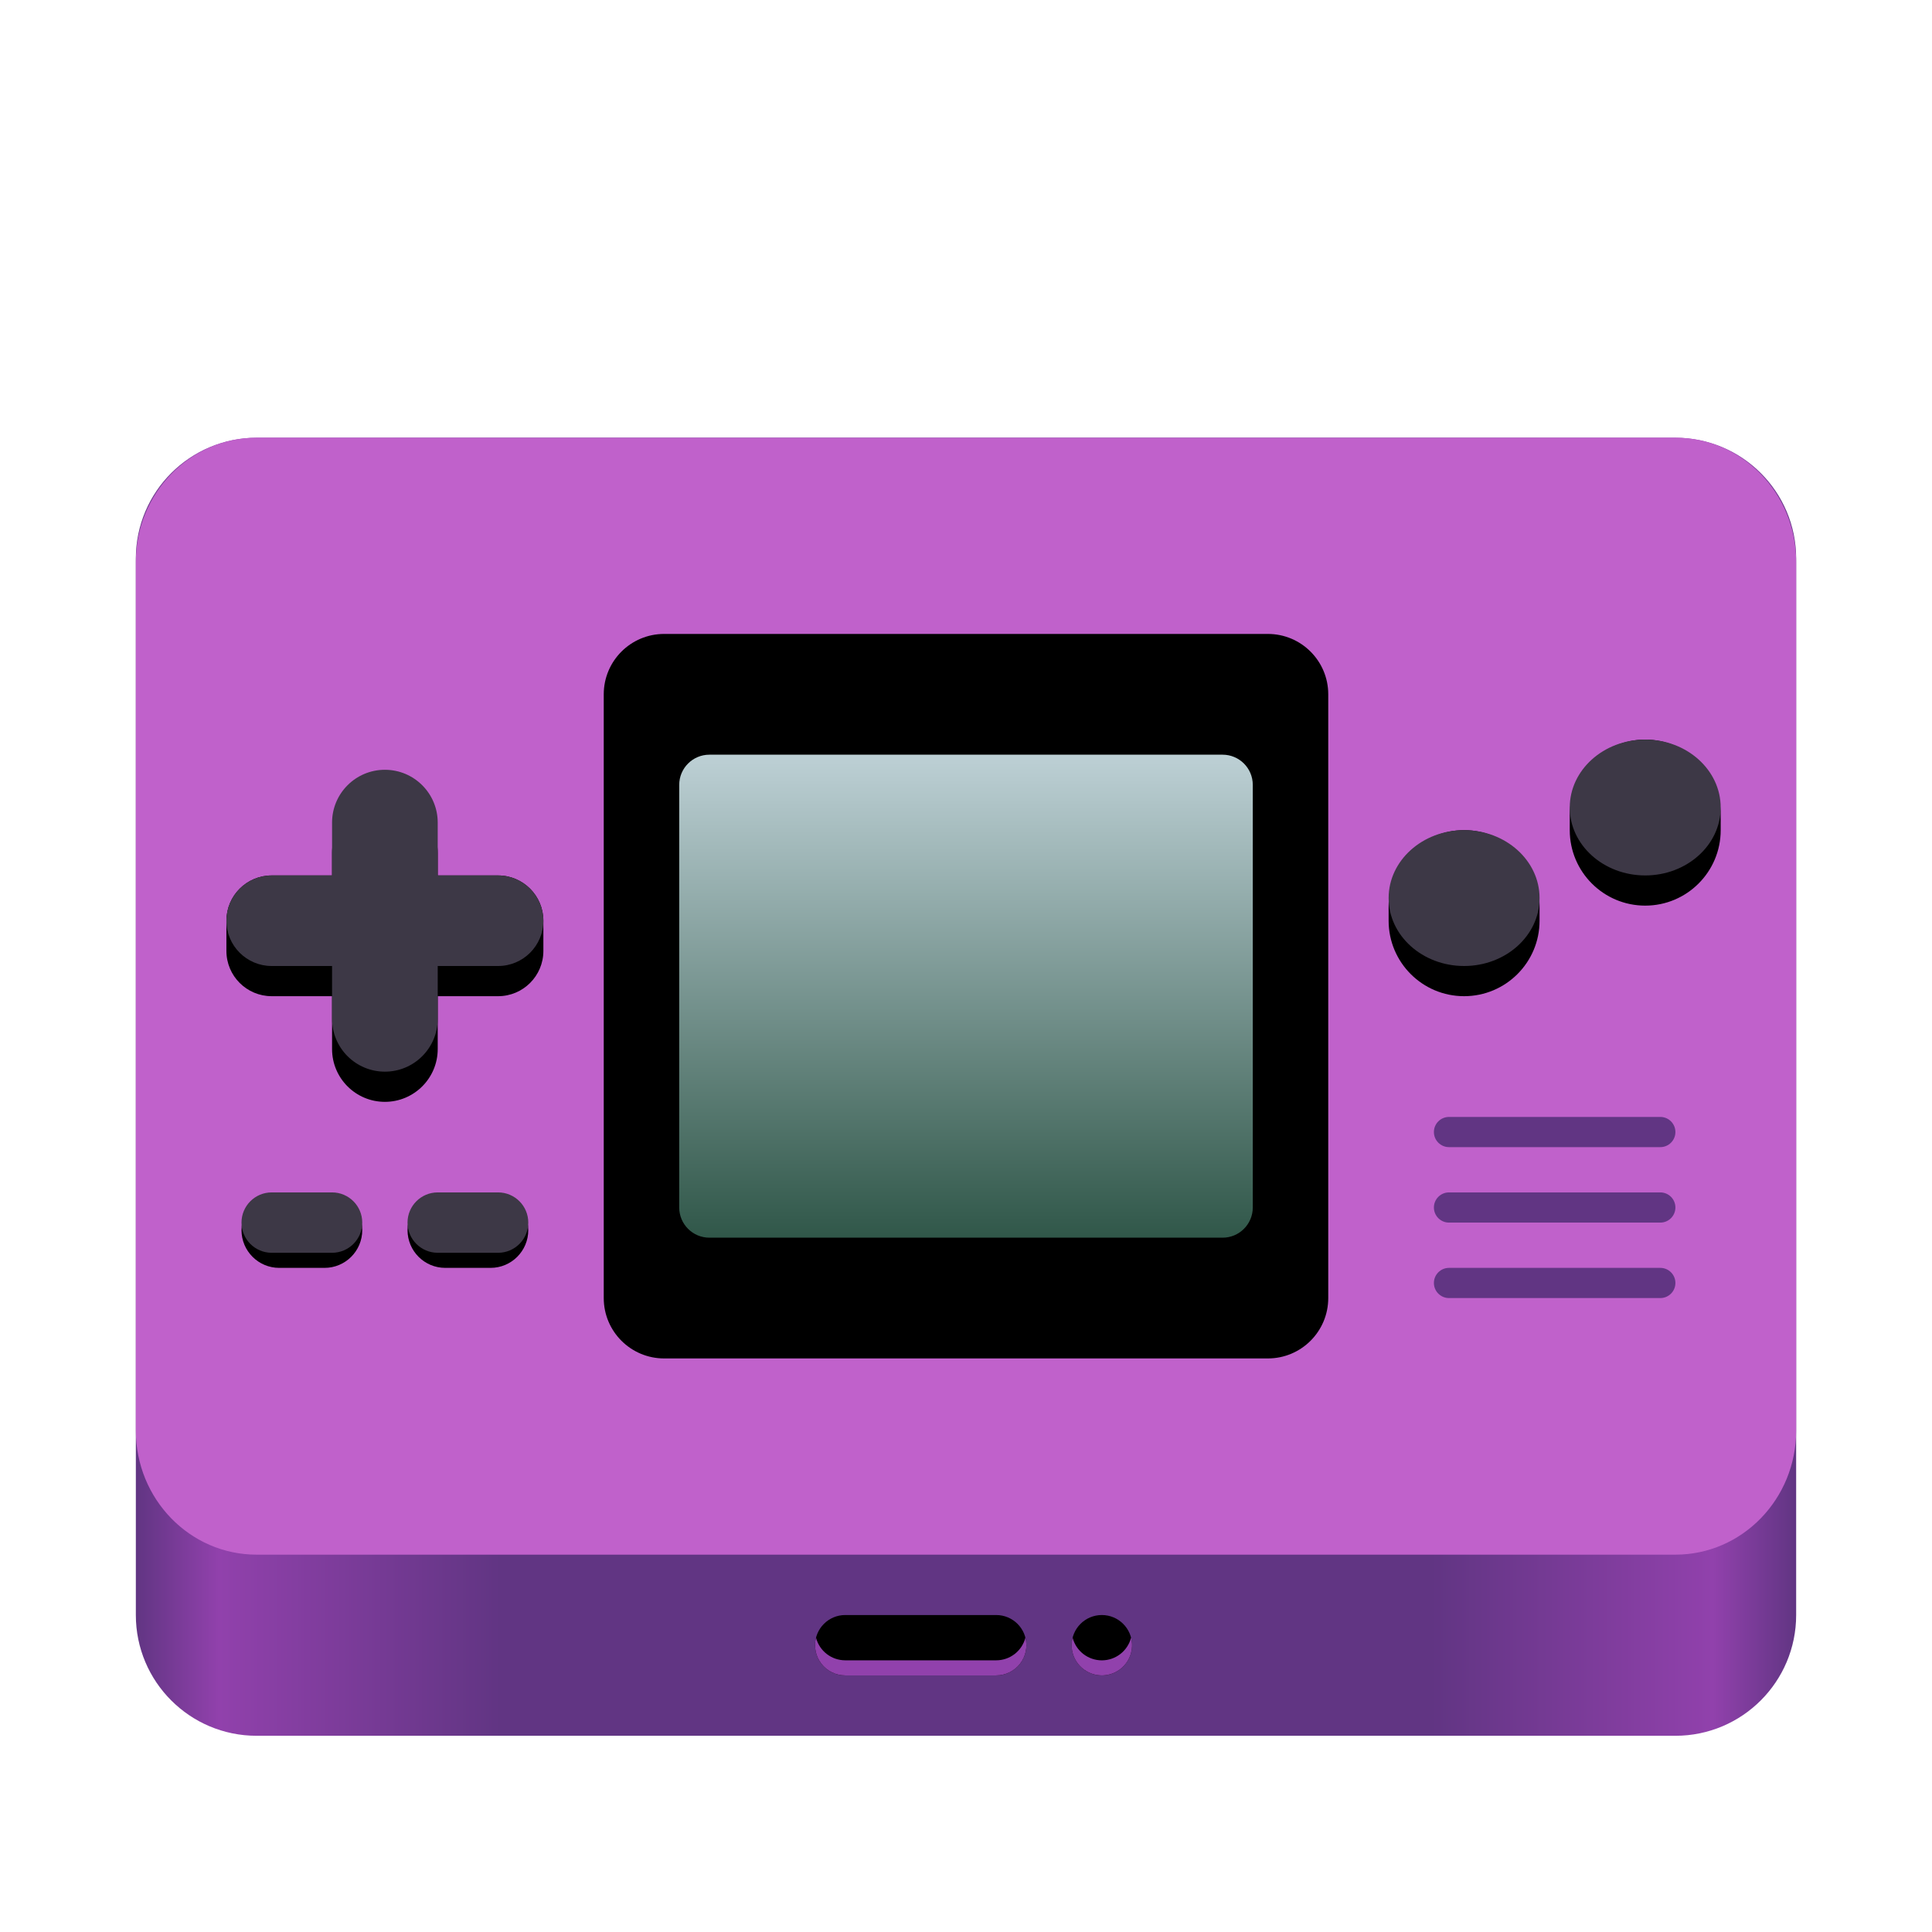
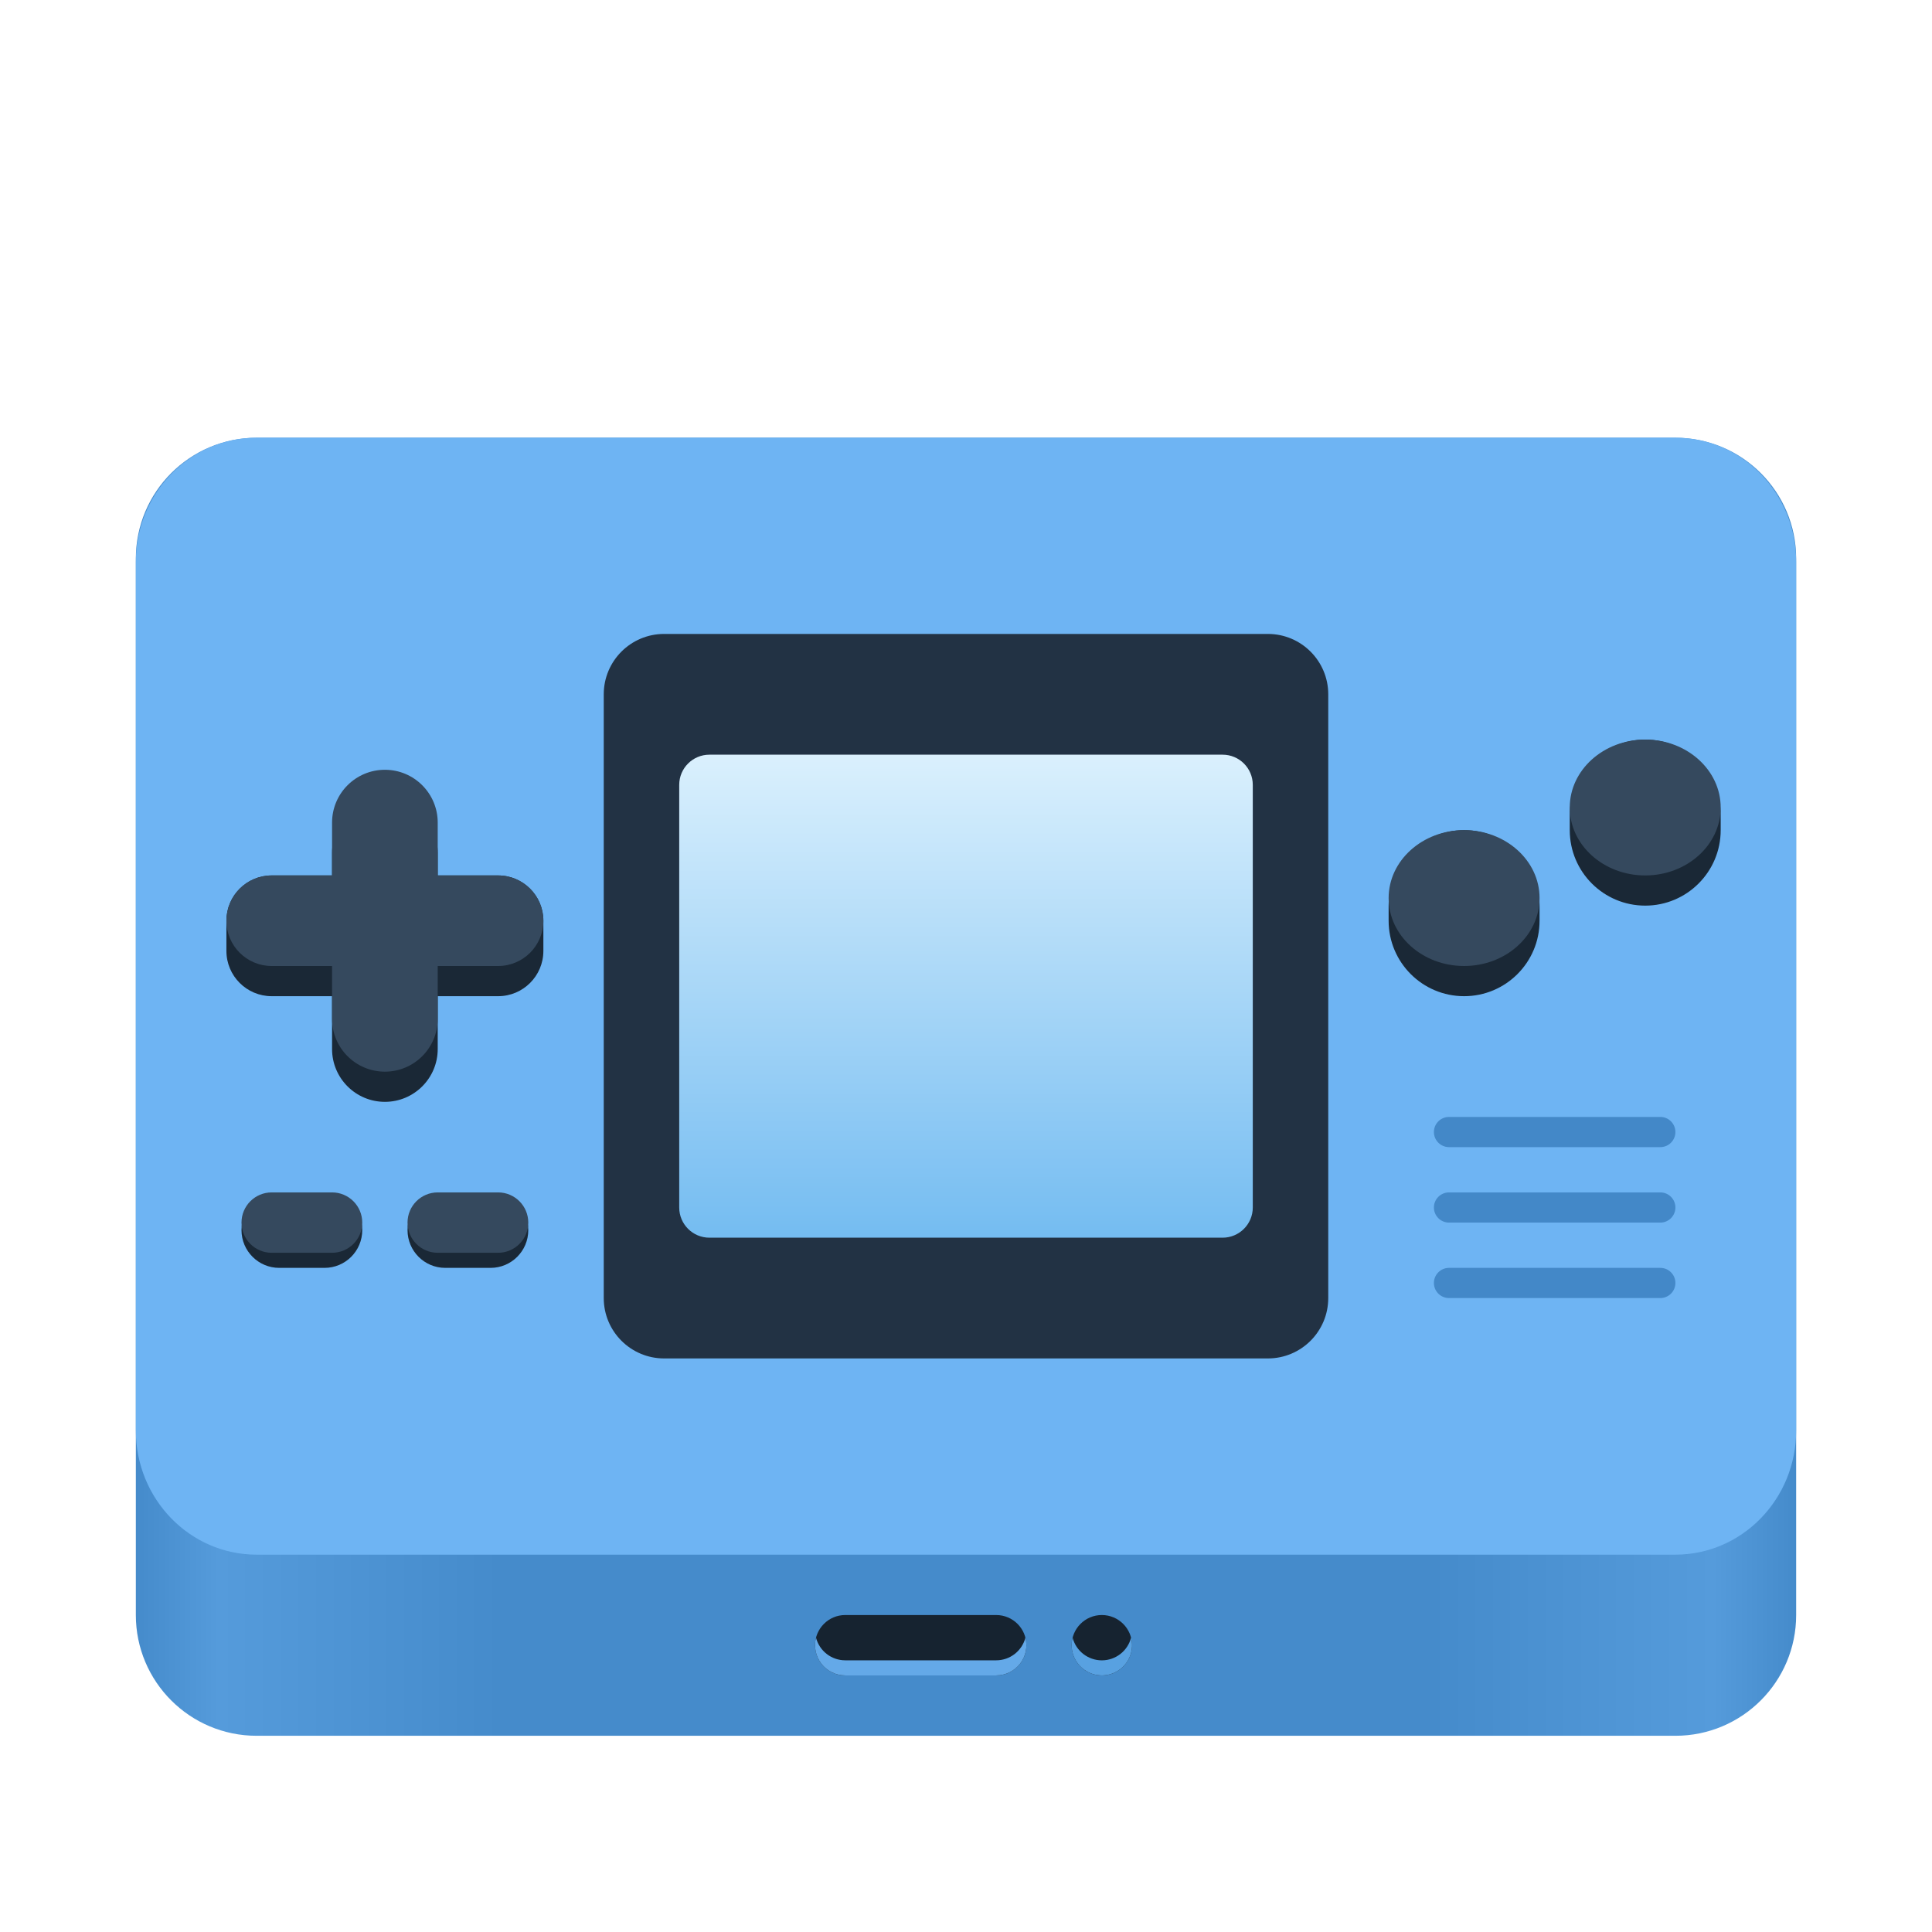
<svg xmlns="http://www.w3.org/2000/svg" width="128" height="128" fill="none">
  <path fill="url(#a)" d="M111 29H17a8 8 0 0 0-8 8v70a8 8 0 0 0 8 8h94a8 8 0 0 0 8-8V37a8 8 0 0 0-8-8Z" />
-   <path fill="#C061CB" d="M111 29H17c-4.418 0-8 3.681-8 8.222v57.556c0 4.54 3.582 8.222 8 8.222h94c4.418 0 8-3.681 8-8.222V37.222c0-4.54-3.582-8.222-8-8.222Z" />
-   <path fill="#000" d="M84 42H44a4 4 0 0 0-4 4v40a4 4 0 0 0 4 4h40a4 4 0 0 0 4-4V46a4 4 0 0 0-4-4Z" />
+   <path fill="#6EB4F3" d="M111 29H17c-4.418 0-8 3.681-8 8.222v57.556c0 4.54 3.582 8.222 8 8.222h94c4.418 0 8-3.681 8-8.222V37.222c0-4.54-3.582-8.222-8-8.222Z" />
+   <path fill="#223244" d="M84 42H44a4 4 0 0 0-4 4v40a4 4 0 0 0 4 4h40a4 4 0 0 0 4-4V46a4 4 0 0 0-4-4Z" />
  <path fill="url(#b)" d="M81 50H47a2 2 0 0 0-2 2v28a2 2 0 0 0 2 2h34a2 2 0 0 0 2-2V52a2 2 0 0 0-2-2Z" />
-   <path fill="#000" d="M102 61v-1a5 5 0 0 0-10 0v1a5 5 0 0 0 10 0ZM114 55v-1a5 5 0 0 0-10 0v1a5 5 0 0 0 10 0Z" />
-   <path fill="#3D3846" d="M97 64c2.761 0 5-2.015 5-4.5S99.761 55 97 55s-5 2.015-5 4.5 2.239 4.5 5 4.5ZM109 58c2.761 0 5-2.015 5-4.5s-2.239-4.5-5-4.5-5 2.015-5 4.5 2.239 4.5 5 4.5Z" />
-   <path fill="#000" d="M29 56.5a3.5 3.5 0 1 0-7 0v13a3.5 3.5 0 1 0 7 0v-13Z" />
-   <path fill="#000" d="M33 58H18a3 3 0 0 0-3 3v2a3 3 0 0 0 3 3h15a3 3 0 0 0 3-3v-2a3 3 0 0 0-3-3Z" />
-   <path fill="#3D3846" d="M29 54.5a3.5 3.5 0 1 0-7 0v13a3.5 3.5 0 1 0 7 0v-13Z" />
-   <path fill="#3D3846" d="M33 58H18a3 3 0 1 0 0 6h15a3 3 0 1 0 0-6Z" />
-   <path fill="#000" d="M71 109a2 2 0 1 1 4 0 2 2 0 0 1-4 0Z" />
-   <path fill="#9141AC" d="M71.063 108.5a2 2 0 0 0 3.874 0 1.999 1.999 0 0 1-2.817 2.294 1.996 1.996 0 0 1-1.057-2.294Z" />
-   <path fill="#000" d="M66 107H56a2 2 0 1 0 0 4h10a2 2 0 1 0 0-4Z" />
-   <path fill="#9141AC" d="M54.063 108.5A2 2 0 0 0 56 111h10a2.005 2.005 0 0 0 1.582-.775 1.996 1.996 0 0 0 .355-1.725A1.999 1.999 0 0 1 66 110H56a1.998 1.998 0 0 1-1.937-1.5Z" />
-   <path fill="#613583" d="M110 74H96a1 1 0 1 0 0 2h14a1 1 0 0 0 0-2ZM110 79H96a1 1 0 1 0 0 2h14a1 1 0 0 0 0-2ZM110 84H96a1 1 0 1 0 0 2h14a1 1 0 0 0 0-2Z" />
-   <path fill="#000" d="M21.5 79h-3a2.5 2.5 0 0 0 0 5h3a2.5 2.5 0 0 0 0-5ZM32.5 79h-3a2.5 2.5 0 0 0 0 5h3a2.5 2.5 0 0 0 0-5Z" />
-   <path fill="#3D3846" d="M22 79h-4a2 2 0 1 0 0 4h4a2 2 0 1 0 0-4ZM33 79h-4a2 2 0 1 0 0 4h4a2 2 0 1 0 0-4Z" />
+   <path fill="#1A2836" d="M102 61v-1a5 5 0 0 0-10 0v1a5 5 0 0 0 10 0ZM114 55v-1a5 5 0 0 0-10 0v1a5 5 0 0 0 10 0Z" />
+   <path fill="#35495E" d="M97 64c2.761 0 5-2.015 5-4.5S99.761 55 97 55s-5 2.015-5 4.5 2.239 4.5 5 4.5ZM109 58c2.761 0 5-2.015 5-4.5s-2.239-4.5-5-4.5-5 2.015-5 4.5 2.239 4.5 5 4.5Z" />
+   <path fill="#1A2836" d="M29 56.5a3.5 3.5 0 1 0-7 0v13a3.5 3.5 0 1 0 7 0v-13Z" />
+   <path fill="#1A2836" d="M33 58H18a3 3 0 0 0-3 3v2a3 3 0 0 0 3 3h15a3 3 0 0 0 3-3v-2a3 3 0 0 0-3-3Z" />
+   <path fill="#35495E" d="M29 54.5a3.5 3.5 0 1 0-7 0v13a3.5 3.5 0 1 0 7 0v-13Z" />
+   <path fill="#35495E" d="M33 58H18a3 3 0 1 0 0 6h15a3 3 0 1 0 0-6Z" />
+   <path fill="#162330" d="M71 109a2 2 0 1 1 4 0 2 2 0 0 1-4 0Z" />
+   <path fill="#58A1E1" d="M71.063 108.5a2 2 0 0 0 3.874 0 1.999 1.999 0 0 1-2.817 2.294 1.996 1.996 0 0 1-1.057-2.294Z" />
+   <path fill="#162330" d="M66 107H56a2 2 0 1 0 0 4h10a2 2 0 1 0 0-4Z" />
+   <path fill="#64A9E8" d="M54.063 108.5A2 2 0 0 0 56 111h10a2.005 2.005 0 0 0 1.582-.775 1.996 1.996 0 0 0 .355-1.725A1.999 1.999 0 0 1 66 110H56a1.998 1.998 0 0 1-1.937-1.5Z" />
+   <path fill="#4388C8" d="M110 74H96a1 1 0 1 0 0 2h14a1 1 0 0 0 0-2ZM110 79H96a1 1 0 1 0 0 2h14a1 1 0 0 0 0-2ZM110 84H96a1 1 0 1 0 0 2h14a1 1 0 0 0 0-2Z" />
+   <path fill="#1A2836" d="M21.5 79h-3a2.5 2.5 0 0 0 0 5h3a2.5 2.5 0 0 0 0-5ZM32.5 79h-3a2.5 2.5 0 0 0 0 5h3a2.5 2.5 0 0 0 0-5Z" />
+   <path fill="#35495E" d="M22 79h-4a2 2 0 1 0 0 4h4a2 2 0 1 0 0-4ZM33 79h-4a2 2 0 1 0 0 4h4a2 2 0 1 0 0-4Z" />
  <defs>
    <linearGradient id="a" x1="9" x2="119" y1="115" y2="115" gradientUnits="userSpaceOnUse">
-       <stop stop-color="#613583" />
-       <stop offset=".05" stop-color="#9141AC" />
-       <stop offset=".22" stop-color="#613583" />
-       <stop offset=".78" stop-color="#613583" />
-       <stop offset=".95" stop-color="#9141AC" />
-       <stop offset="1" stop-color="#613583" />
+       <stop stop-color="#458BCB" />
+       <stop offset=".05" stop-color="#559BDB" />
+       <stop offset=".22" stop-color="#458BCB" />
+       <stop offset=".78" stop-color="#458BCB" />
+       <stop offset=".95" stop-color="#559BDB" />
+       <stop offset="1" stop-color="#458BCB" />
    </linearGradient>
    <linearGradient id="b" x1="45" x2="45" y1="50" y2="82" gradientUnits="userSpaceOnUse">
-       <stop stop-color="#BDD0D5" />
-       <stop offset="1" stop-color="#305749" />
+       <stop stop-color="#DAF0FD" />
+       <stop offset="1" stop-color="#74BCF1" />
    </linearGradient>
  </defs>
</svg>
